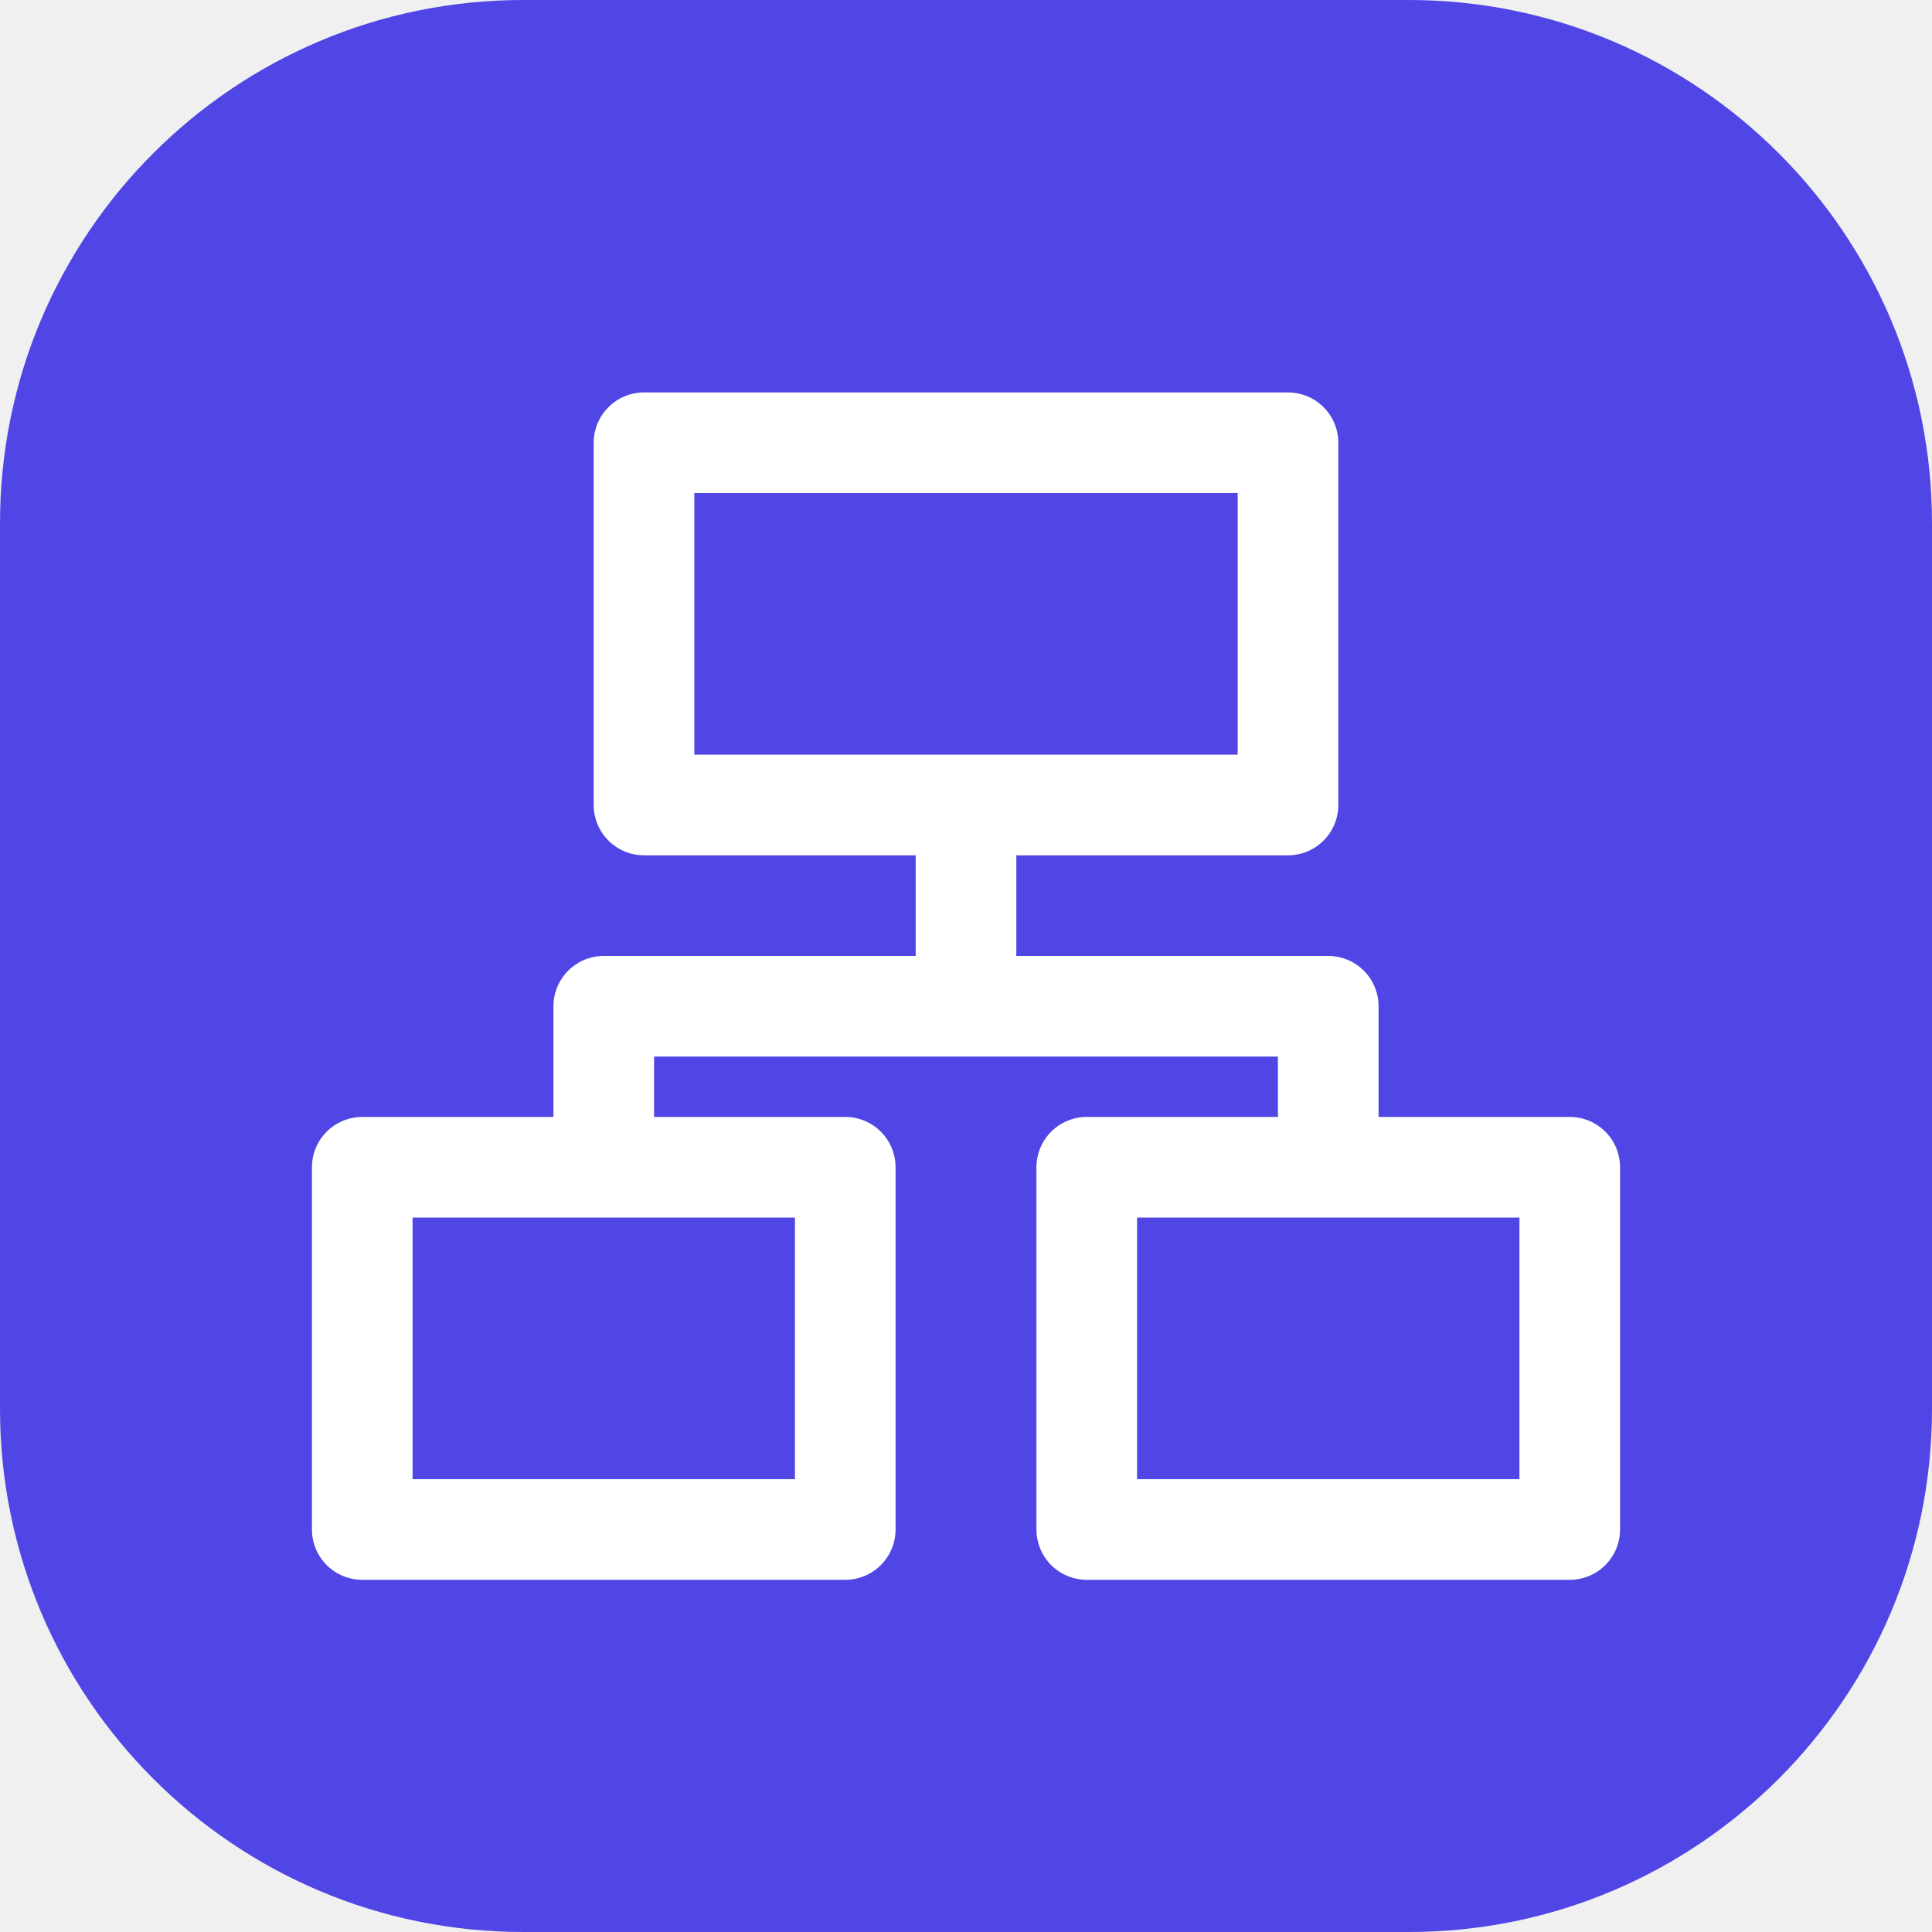
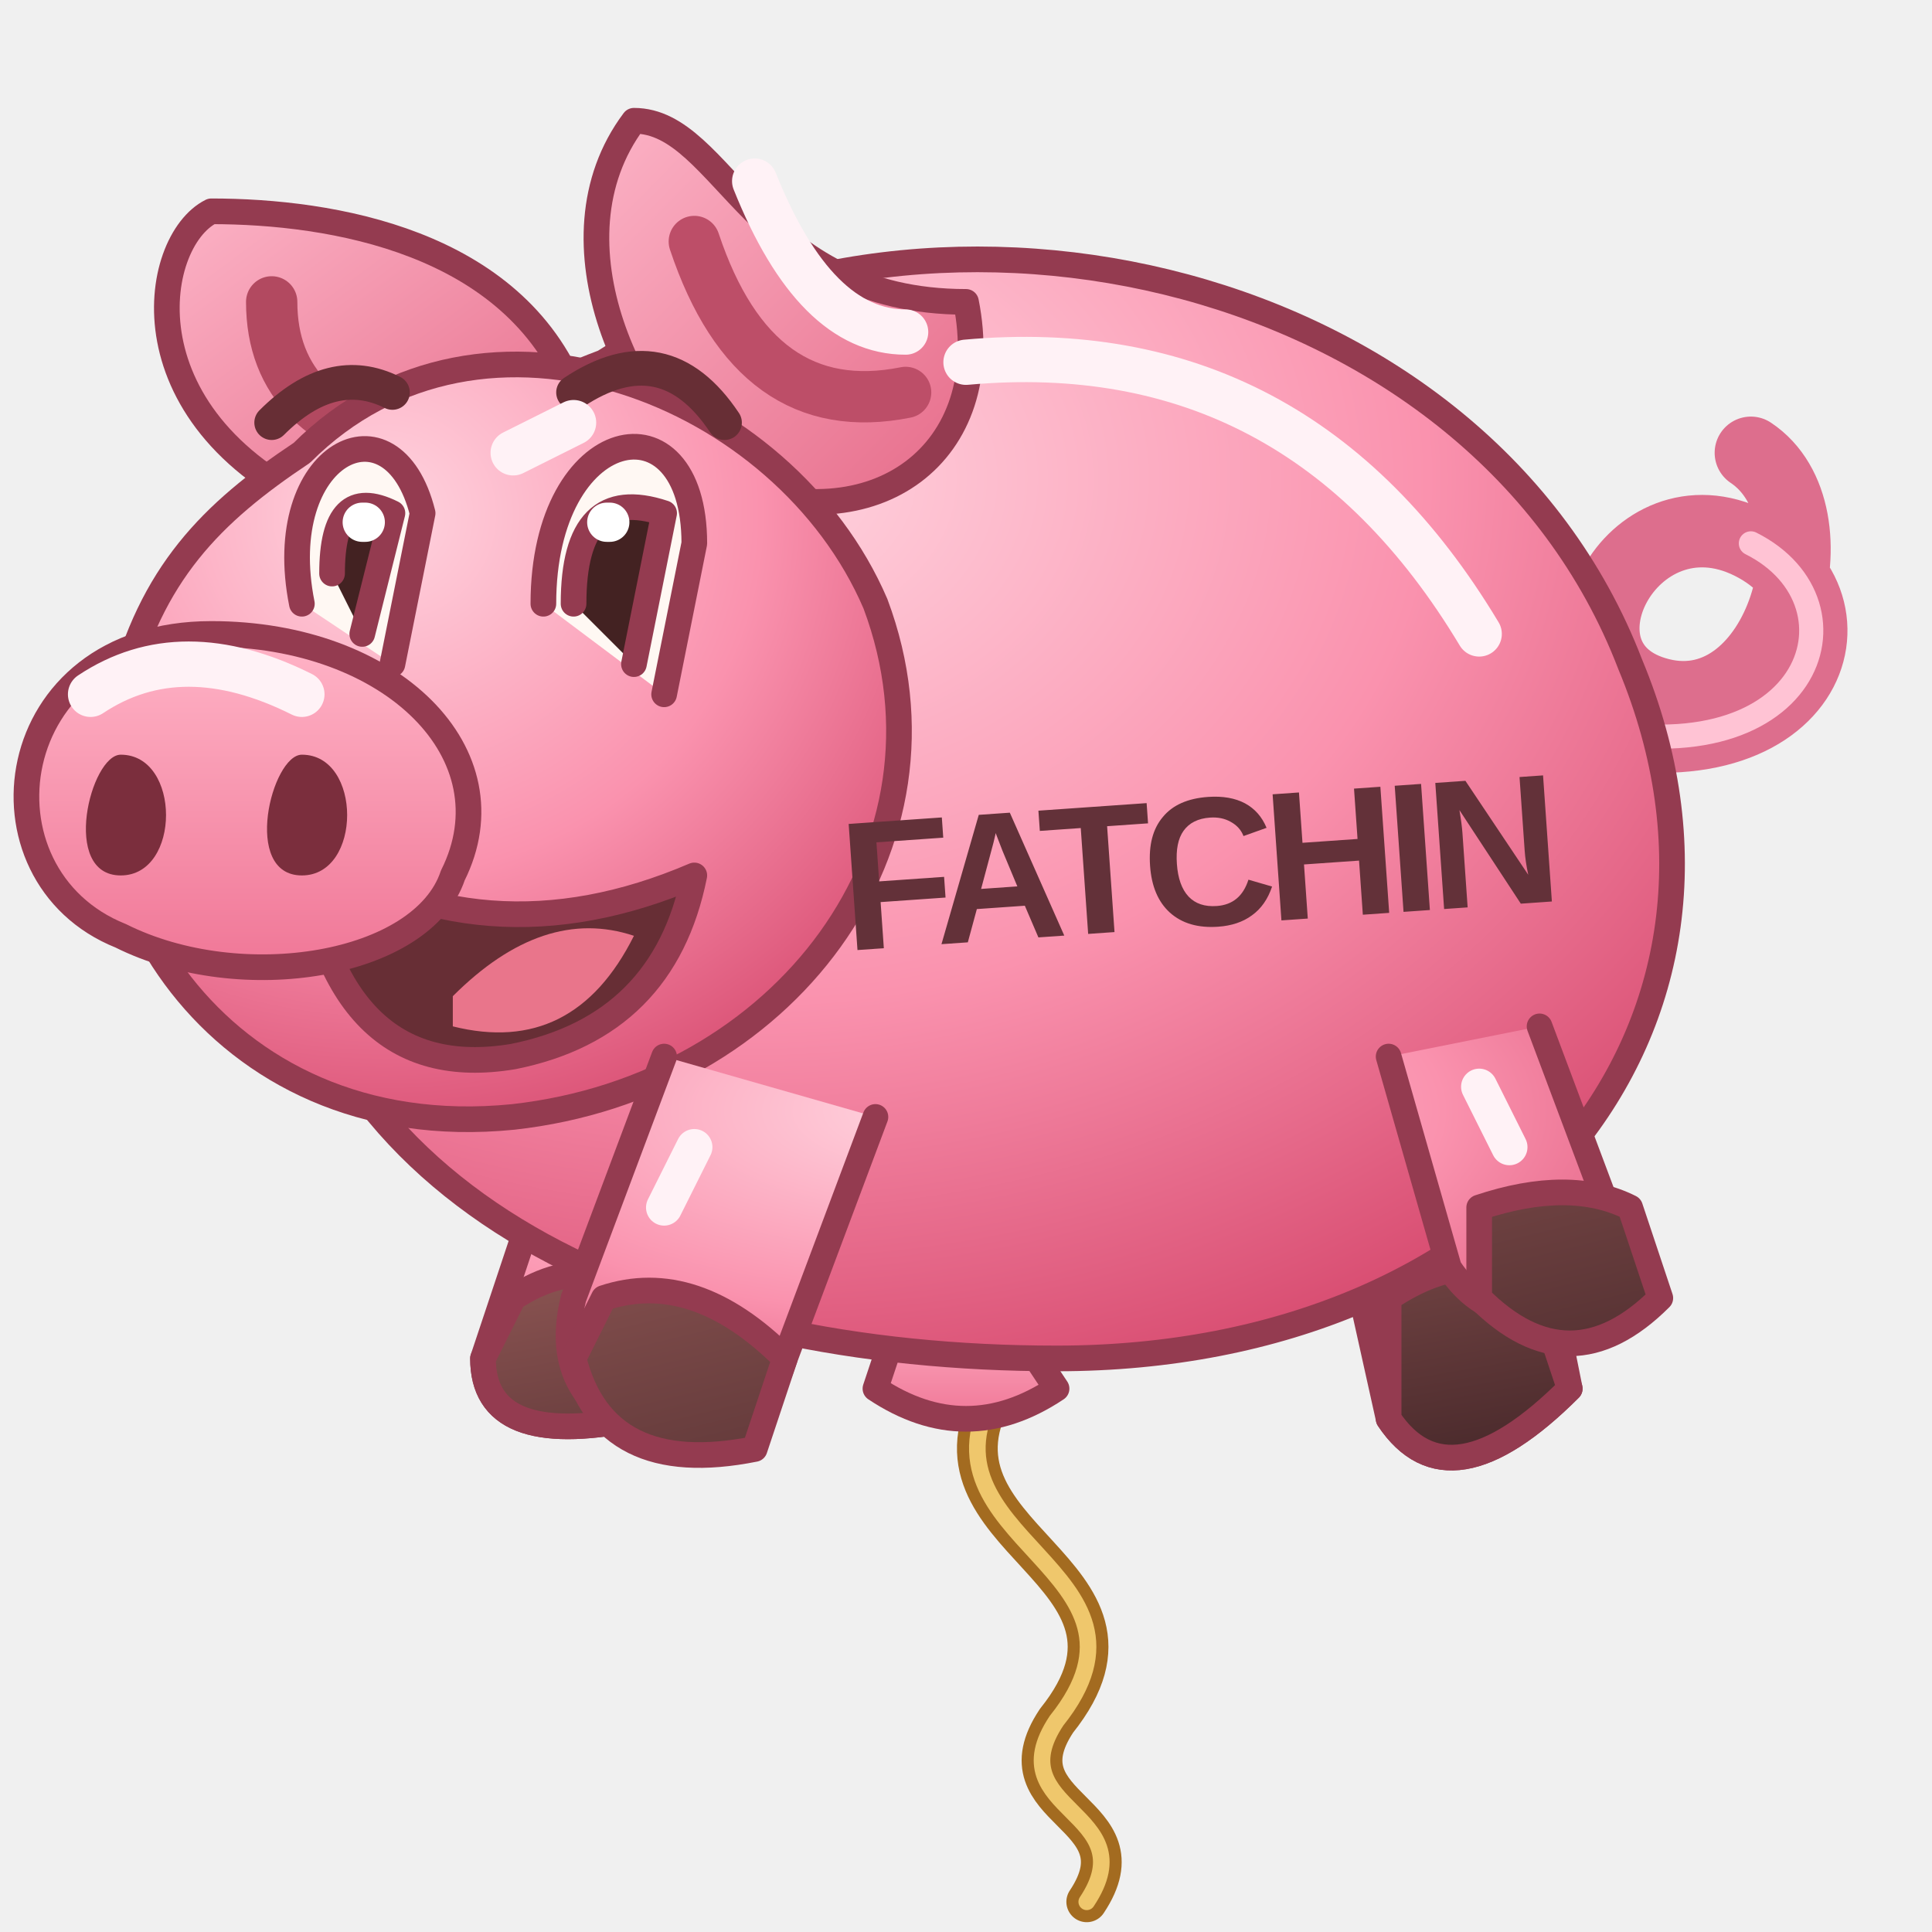
- <svg xmlns="http://www.w3.org/2000/svg" viewBox="0 0 48 48">
-   <rect width="48" height="48" rx="13" fill="#4f46e5" />
-   <g fill="none" stroke="#fff" stroke-width="2.5" stroke-linejoin="round">
-     <path d="M16 11h16v9H16zM9 29h12v9H9zM27 29h12v9H27zM24 20v5M15 29v-4h18v4" />
+ <svg xmlns="http://www.w3.org/2000/svg" viewBox="0 0 64 64" fill="none">
+   <defs>
+     <radialGradient id="pink" cx=".35" cy=".2" r=".85">
+       <stop stop-color="#ffd4df" />
+       <stop offset=".56" stop-color="#fa92ae" />
+       <stop offset="1" stop-color="#d94f73" />
+     </radialGradient>
+     <linearGradient id="ear" x1="0" y1="0" x2="1" y2="1">
+       <stop stop-color="#fcb3c6" />
+       <stop offset="1" stop-color="#e66b89" />
+     </linearGradient>
+     <linearGradient id="snout" x1="0" y1="0" x2="0" y2="1">
+       <stop stop-color="#ffb4c7" />
+       <stop offset="1" stop-color="#f07797" />
+     </linearGradient>
+     <linearGradient id="hoof" x1="0" y1="0" x2="1" y2="1">
+       <stop stop-color="#8d5553" />
+       <stop offset="1" stop-color="#47282a" />
+     </linearGradient>
+   </defs>
+   <g stroke="#943b50" stroke-width=".85" stroke-linecap="round" stroke-linejoin="round">
+     <path d="M33 46c-3 5 6 6 2 11-2 3 3 3 1 6" stroke="#a36b20" stroke-width="1.35" />
+     <path d="M33 46c-3 5 6 6 2 11-2 3 3 3 1 6" stroke="#efc76c" stroke-width=".55" />
+     <path d="M52 24c8 2 10-4 6-6-4-2-7 4-3 5 4 1 6-6 3-8" stroke="#dd6e8d" stroke-width="2.4" />
+     <path d="M52 24c8 2 10-4 6-6" stroke="#ffc3d4" stroke-width=".8" />
+     <path d="M19 36l-3 9q0 3 5 2l4-9m19 0 2 9q2 3 6-1l-2-10" fill="url(#pink)" />
+     <path d="M17 43q3-2 6 1l-2 3q-5 1-5-2zm29 0q3-2 5 0l1 3q-4 4-6 1z" fill="url(#hoof)" />
+     <path d="M30 43l-1 3q3 2 6 0l-2-3" fill="url(#snout)" />
+     <path d="M20 12C31 5 49 9 54 22c5 12-4 23-19 23-13 0-25-5-26-17C8 21 12 15 20 12Z" fill="url(#pink)" />
+     <path d="M11 17C4 14 5 8 7 7c4 0 10 1 12 6" fill="url(#ear)" />
+     <path d="M9 10q0 4 5 5" stroke="#b24960" stroke-width="1.7" />
+     <path d="M24 16c-3-2-6-8-3-12 3 0 4 6 11 6 1 5-3 8-8 6Z" fill="url(#ear)" />
+     <path d="M23 8q2 6 7 5" stroke="#bd4e68" stroke-width="1.7" />
+     <path d="M10 15c6-6 16-2 19 5 3 8-3 16-12 17C7 38 2 29 4 23c1-4 3-6 6-8Z" fill="url(#pink)" />
+     <path d="M10 28q1 8 7 7 5-1 6-6-7 3-13-1Z" fill="#672e35" />
+     <path d="M15 33q3-3 6-2-2 4-6 3" fill="#e9758b" stroke="none" />
+     <path d="M10 20c-1-5 3-7 4-3l-1 5m5-2c0-6 5-7 5-2l-1 5" fill="#fff8f3" />
+     <path d="M11 19q0-3 2-2l-1 4m7-1q0-4 3-3l-1 5" fill="#432222" />
+     <path d="M12 17.3h.1m8 0h.1" stroke="white" stroke-width="1.3" />
+     <path d="M9 14q2-2 4-1m6 0q3-2 5 1" stroke="#672e35" stroke-width="1.15" />
+     <path d="M7 21c-7 0-8 8-3 10 4 2 10 1 11-2 2-4-2-8-8-8Z" fill="url(#snout)" />
+     <path d="M4 25c-1 0-2 4 0 4s2-4 0-4Zm6 0c-1 0-2 4 0 4s2-4 0-4Z" fill="#7b2e3d" stroke="none" />
+     <path d="M3 23q3-2 7 0M25 6q2 5 5 5M32 12q11-1 17 9M17 15l2-1" stroke="#fff2f6" stroke-width="1.5" />
+     <path d="M22 35l-3 8q-1 4 4 5 2 0 3-3l3-8m17-2 2 7q2 3 6 0l-3-8" fill="url(#pink)" />
+     <path d="M20 43q3-1 6 2l-1 3q-5 1-6-3Zm29-3q3-1 5 0l1 3q-3 3-6 0Z" fill="url(#hoof)" />
+     <path d="M23 38l-1 2m27-4 1 2" stroke="#fff2f6" stroke-width="1.2" />
  </g>
+   <text x="28" y="31.5" fill="#633139" font-family="Arial,sans-serif" font-size="6.1" font-weight="900" letter-spacing="-.35" transform="rotate(-4 28 31.5)">FATCHIN</text>
</svg>
